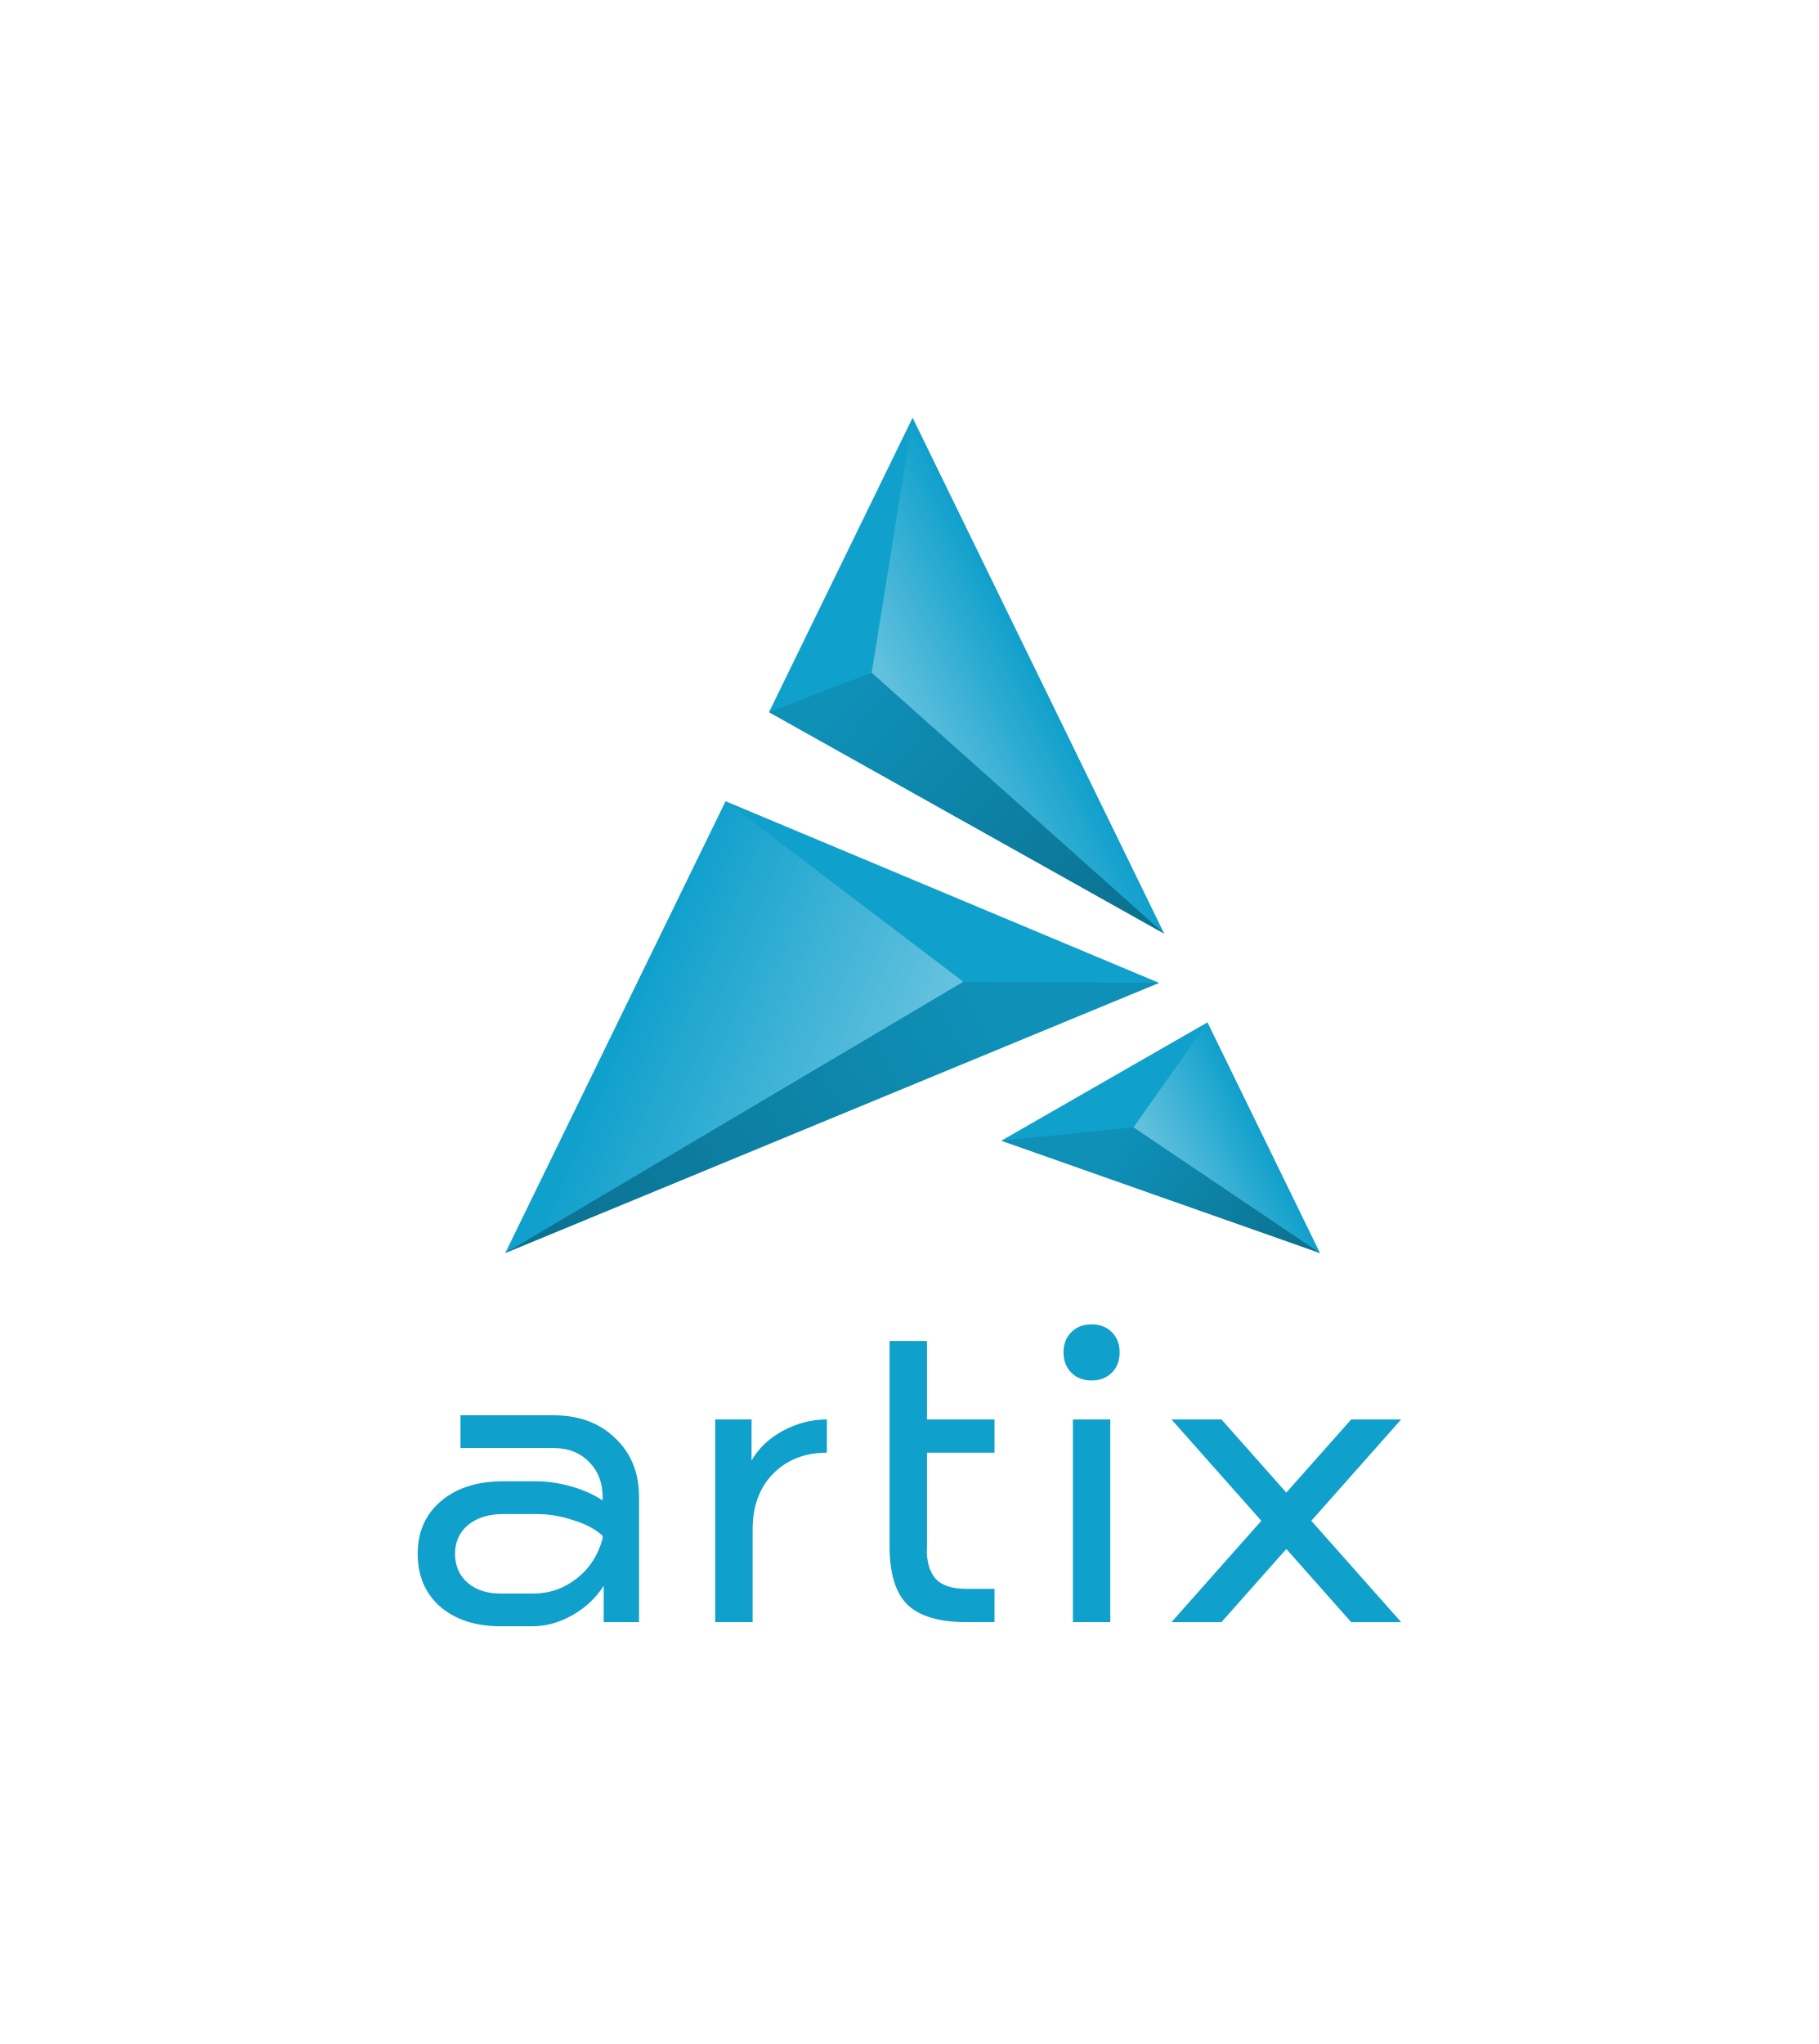
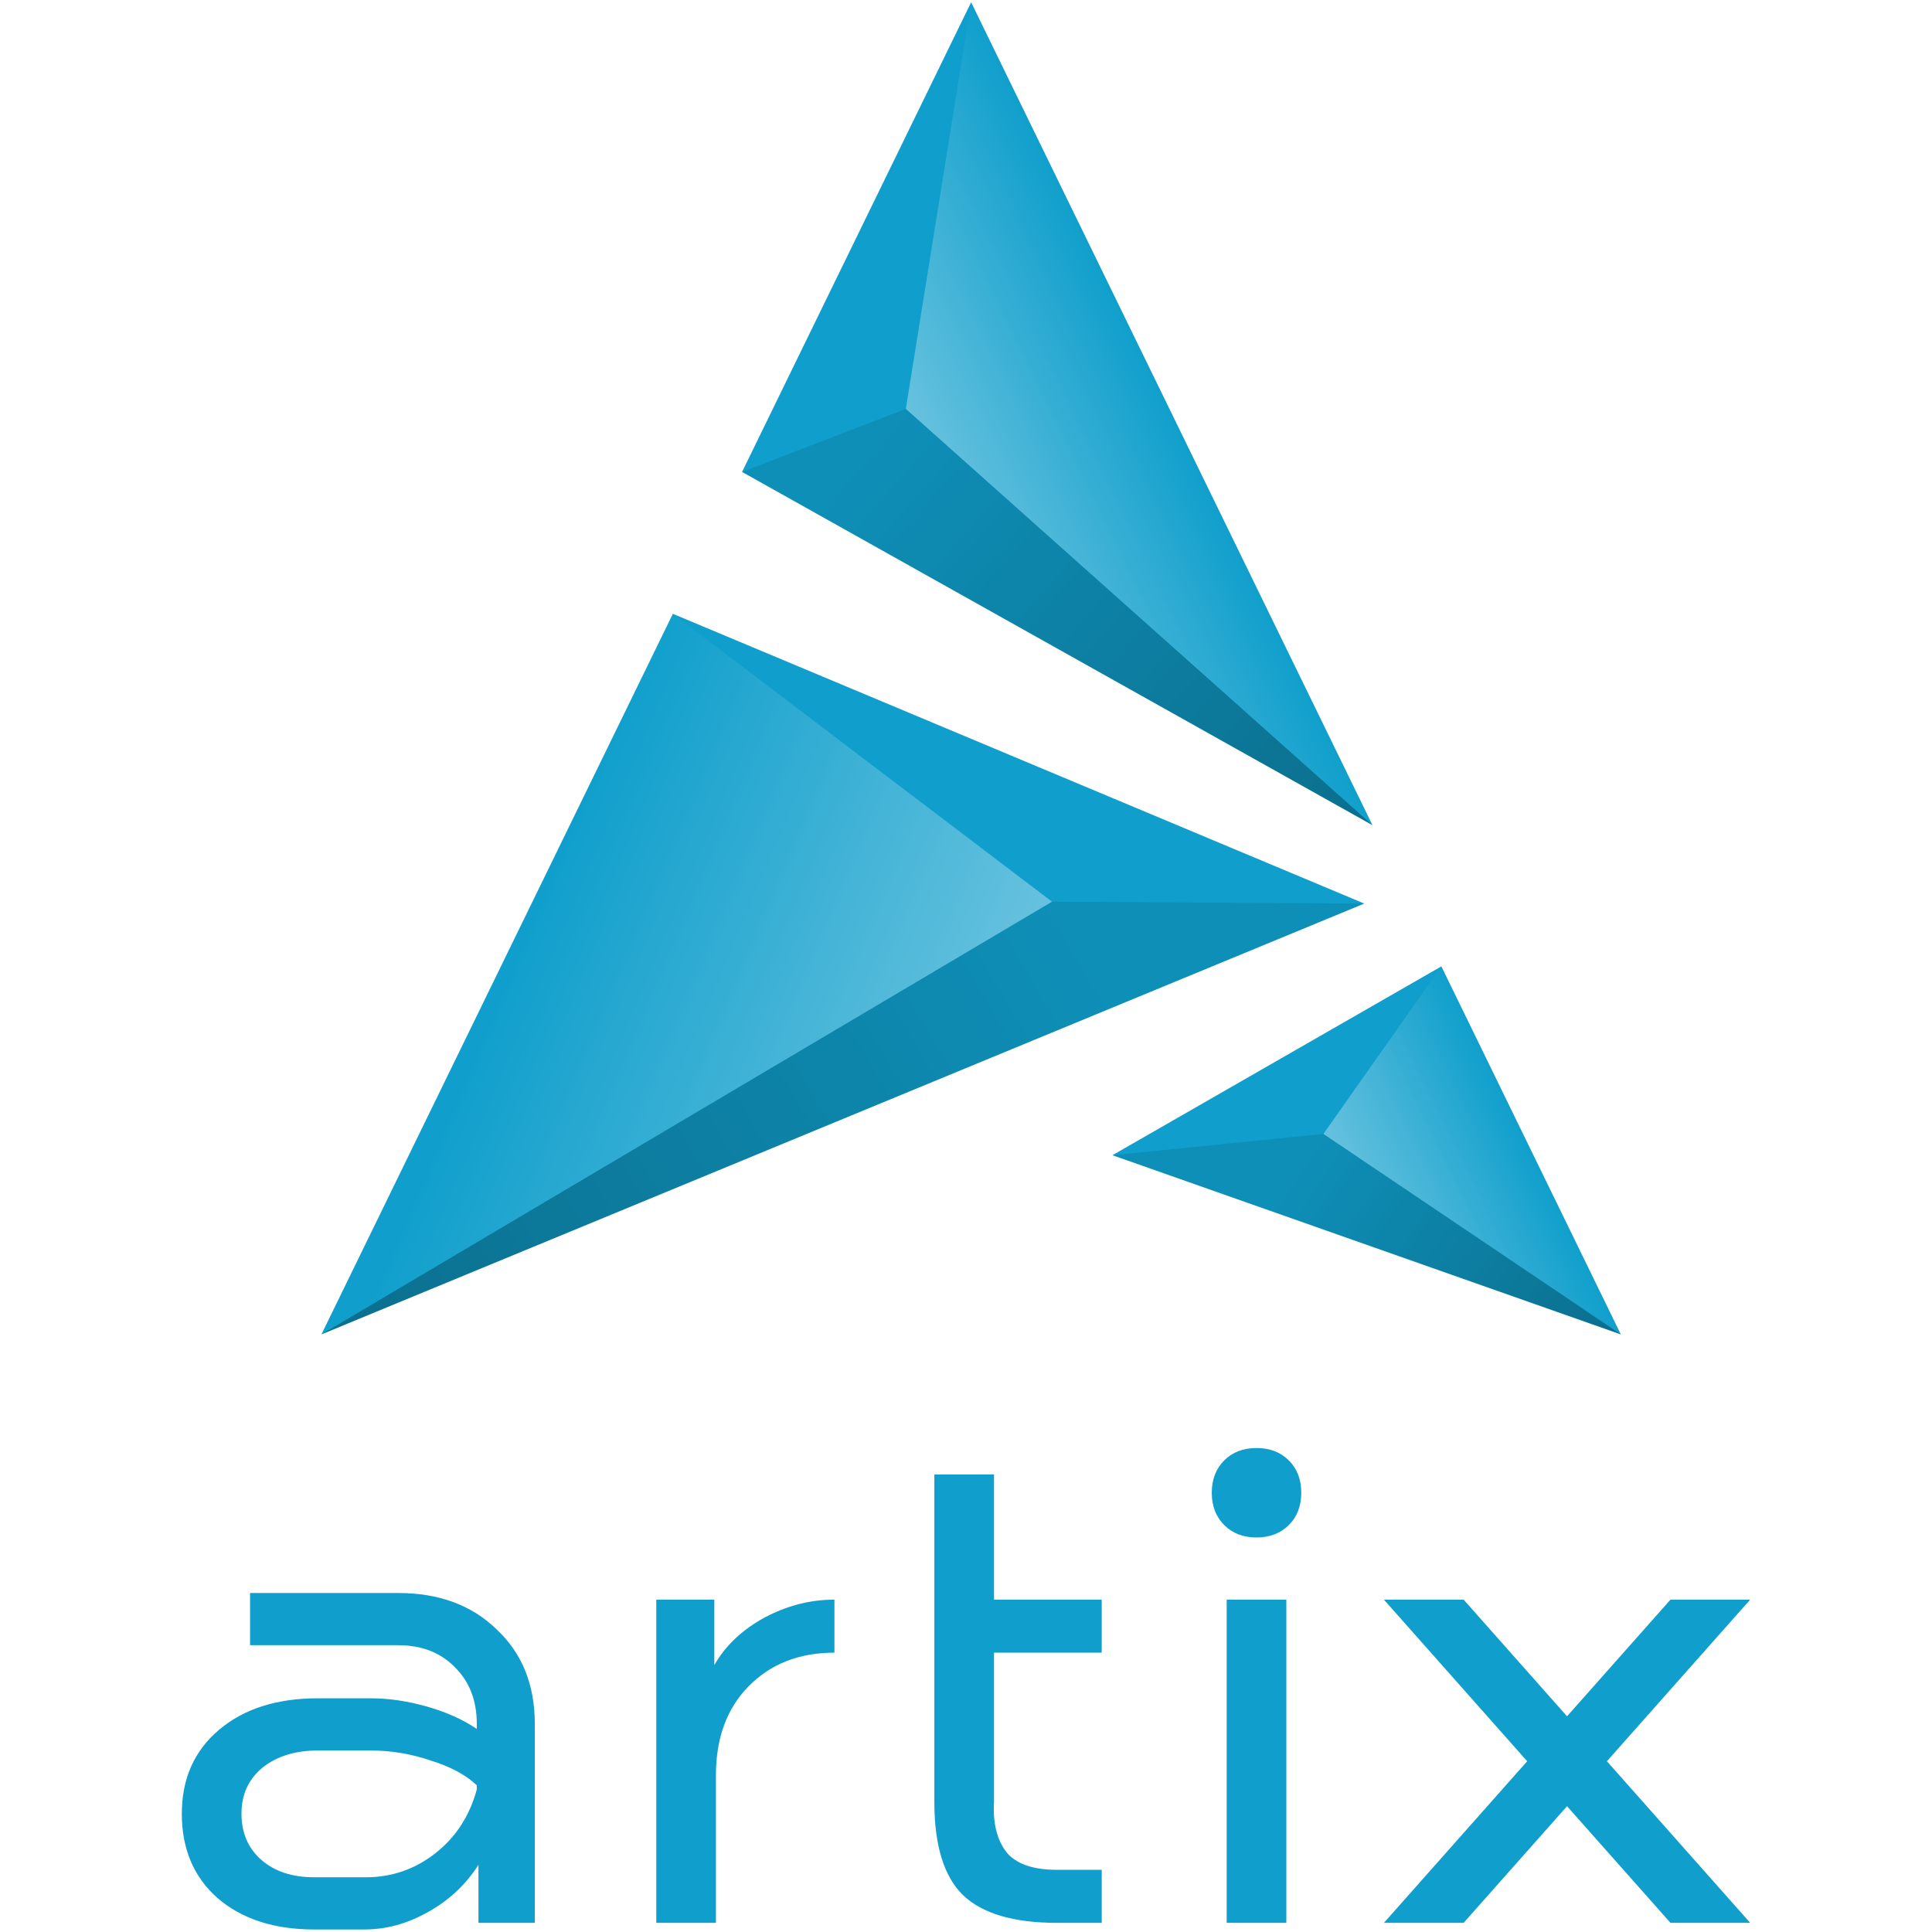
- <svg xmlns="http://www.w3.org/2000/svg" xmlns:xlink="http://www.w3.org/1999/xlink" width="101.739mm" height="114.325mm" viewBox="0 0 101.739 114.325" version="1.1" id="svg879">
-   <defs id="defs873">
-     <linearGradient id="linearGradient887">
-       <stop id="stop883" offset="0" style="stop-color:#ffffff;stop-opacity:0.365" />
-       <stop id="stop885" offset="1" style="stop-color:#ffffff;stop-opacity:0" />
+ <svg xmlns="http://www.w3.org/2000/svg" viewBox="0 0 256 255.97">
+   <defs>
+     <linearGradient id="f" x1="75.543" x2="81.2" y1="145.99" y2="143.23" gradientTransform="matrix(3.7776 0 0 3.7776 -110.02 -401.24)" gradientUnits="userSpaceOnUse">
+       <stop stop-color="#fff" stop-opacity=".365" offset="0" />
+       <stop stop-color="#fff" stop-opacity="0" offset="1" />
    </linearGradient>
-     <linearGradient id="linearGradient1849">
-       <stop style="stop-color:#000000;stop-opacity:0.102" offset="0" id="stop1845" />
-       <stop style="stop-color:#000000;stop-opacity:0.304" offset="1" id="stop1847" />
+     <linearGradient id="e" x1="105.83" x2="80.209" y1="15.354" y2="30.531" gradientTransform="matrix(3.7776 0 0 3.7776 -260.41 61.477)" gradientUnits="userSpaceOnUse">
+       <stop stop-opacity=".102" offset="0" />
+       <stop stop-opacity=".304" offset="1" />
    </linearGradient>
-     <linearGradient xlink:href="#linearGradient887" id="linearGradient1200-5-3" gradientUnits="userSpaceOnUse" gradientTransform="matrix(-1,0,0,1,119.2717,-25.2237)" x1="70.513" y1="62.847" x2="63.044" y2="59.204" />
-     <linearGradient xlink:href="#linearGradient887" id="linearGradient1200-8-9" gradientUnits="userSpaceOnUse" gradientTransform="translate(-16.6268,-7.93604)" x1="70.513" y1="62.847" x2="55.281" y2="56.394" />
-     <linearGradient xlink:href="#linearGradient1849" id="linearGradient1851-9-8-1-1" x1="70.725" y1="12.292" x2="81.158" y2="19.324" gradientUnits="userSpaceOnUse" gradientTransform="translate(-7.319303,50.76393)" />
-     <linearGradient xlink:href="#linearGradient1849" id="linearGradient1851-9-8-5" x1="70.725" y1="12.292" x2="87.092" y2="26.895" gradientUnits="userSpaceOnUse" gradientTransform="translate(-21.9657,25.33126)" />
-     <linearGradient xlink:href="#linearGradient1849" id="linearGradient1851-9-6" x1="105.834" y1="15.354" x2="80.209" y2="30.531" gradientUnits="userSpaceOnUse" gradientTransform="translate(-51.94843,39.55712)" />
-     <linearGradient gradientTransform="translate(-12.13721,-82.92978)" xlink:href="#linearGradient887" id="linearGradient881-3" x1="75.543" y1="145.986" x2="81.2" y2="143.227" gradientUnits="userSpaceOnUse" />
+     <linearGradient id="d" x1="70.725" x2="87.092" y1="12.292" y2="26.895" gradientTransform="matrix(3.7776 0 0 3.7776 -147.15 7.7366)" gradientUnits="userSpaceOnUse">
+       <stop stop-opacity=".102" offset="0" />
+       <stop stop-opacity=".304" offset="1" />
+     </linearGradient>
+     <linearGradient id="c" x1="70.725" x2="81.158" y1="12.292" y2="19.324" gradientTransform="matrix(3.7776 0 0 3.7776 -91.818 103.81)" gradientUnits="userSpaceOnUse">
+       <stop stop-opacity=".102" offset="0" />
+       <stop stop-opacity=".304" offset="1" />
+     </linearGradient>
+     <linearGradient id="b" x1="70.513" x2="55.281" y1="62.847" y2="56.394" gradientTransform="matrix(3.7776 0 0 3.7776 -126.98 -117.94)" gradientUnits="userSpaceOnUse">
+       <stop stop-color="#fff" stop-opacity=".365" offset="0" />
+       <stop stop-color="#fff" stop-opacity="0" offset="1" />
+     </linearGradient>
+     <linearGradient id="a" x1="70.513" x2="63.044" y1="62.847" y2="59.204" gradientTransform="matrix(-3.7776 0 0 3.7776 386.4 -183.24)" gradientUnits="userSpaceOnUse">
+       <stop stop-color="#fff" stop-opacity=".365" offset="0" />
+       <stop stop-color="#fff" stop-opacity="0" offset="1" />
+     </linearGradient>
  </defs>
-   <g id="layer1">
-     <path style="font-style:normal;font-variant:normal;font-weight:normal;font-stretch:normal;font-size:17.639px;line-height:1.25;font-family:'Bai Jamjuree';-inkscape-font-specification:'Bai Jamjuree';text-align:center;letter-spacing:0px;word-spacing:0px;text-anchor:middle;display:inline;fill:#10a0cc;fill-opacity:1;stroke:none;stroke-width:0.265" d="m 61.059,74.074 c -0.465,0 -0.842,0.145 -1.133,0.436 -0.291,0.291 -0.436,0.668 -0.436,1.133 0,0.465 0.145,0.842 0.436,1.133 0.291,0.291 0.668,0.436 1.133,0.436 0.465,0 0.844,-0.146 1.135,-0.436 0.291,-0.291 0.436,-0.668 0.436,-1.133 0,-0.465 -0.145,-0.843 -0.436,-1.133 -0.291,-0.291 -0.67,-0.436 -1.135,-0.436 z m -11.299,0.93 v 11.482 c 0,1.511 0.329,2.596 0.987,3.255 0.678,0.659 1.783,0.988 3.314,0.988 h 1.569 v -1.86 h -1.569 c -0.794,0 -1.366,-0.184 -1.714,-0.552 -0.329,-0.368 -0.548,-0.98 -0.494,-1.831 v -5.234 h 3.778 v -1.86 h -3.778 v -4.388 z m -24.002,4.156 v 1.831 h 5.192 c 0.833,0 1.501,0.261 2.005,0.784 0.504,0.504 0.756,1.162 0.756,1.976 v 0.176 c -0.484,-0.329 -1.065,-0.59 -1.743,-0.784 -0.678,-0.194 -1.338,-0.291 -1.977,-0.291 h -1.859 c -1.434,0 -2.587,0.368 -3.459,1.104 -0.872,0.736 -1.308,1.715 -1.308,2.945 0,1.23 0.417,2.219 1.25,2.956 0.853,0.736 1.986,1.104 3.4,1.104 h 1.744 c 0.775,0 1.522,-0.203 2.239,-0.61 0.736,-0.407 1.327,-0.96 1.772,-1.657 v 2.035 h 1.977 v -6.978 c 0,-1.376 -0.446,-2.48 -1.337,-3.313 -0.872,-0.853 -2.025,-1.279 -3.459,-1.279 z m 14.249,0.232 v 11.337 h 2.092 v -5.175 c 0,-1.298 0.378,-2.336 1.133,-3.111 0.775,-0.794 1.782,-1.191 3.022,-1.191 v -1.86 c -0.853,0 -1.675,0.213 -2.47,0.639 -0.775,0.426 -1.356,0.979 -1.744,1.657 v -2.296 z m 20.007,0 v 11.337 h 2.092 v -11.337 z m 5.515,0 5.026,5.669 -5.026,5.669 h 2.796 l 3.628,-4.092 3.628,4.092 h 2.796 l -5.026,-5.669 5.026,-5.669 h -2.796 l -3.628,4.092 -3.628,-4.092 z m -37.399,5.292 h 1.859 c 0.717,0 1.415,0.116 2.093,0.349 0.698,0.213 1.24,0.504 1.628,0.872 v 0.146 c -0.252,0.93 -0.736,1.677 -1.453,2.239 -0.717,0.562 -1.53,0.842 -2.441,0.842 h -1.803 c -0.775,0 -1.395,-0.203 -1.86,-0.61 -0.465,-0.407 -0.698,-0.95 -0.698,-1.619 0,-0.668 0.242,-1.201 0.727,-1.608 0.504,-0.407 1.153,-0.61 1.947,-0.61 z" id="path1153-2" />
-     <path id="path886-2" d="m 51.049,23.363 -8.035,16.474 22.112,12.389 z m -10.462,21.451 -12.327,25.274 36.578,-15.112 z m 26.956,12.367 -11.536,6.623 17.831,6.284 z" style="display:inline;fill:#10a0cc;fill-opacity:1;stroke:none;stroke-width:0.1;stroke-linecap:butt;stroke-linejoin:miter;stroke-miterlimit:4;stroke-dasharray:none;stroke-opacity:1" />
-     <path id="path947-6" d="m 63.405,63.056 4.138,-5.876 6.295,12.908 z" style="fill:url(#linearGradient881-3);fill-opacity:1;stroke:none;stroke-width:0.265px;stroke-linecap:butt;stroke-linejoin:miter;stroke-opacity:1" />
-     <path id="path1434-9-4-28" d="m 28.26,70.088 25.625,-15.177 10.953,0.065 z" style="fill:url(#linearGradient1851-9-6);fill-opacity:1;stroke:none;stroke-width:0.265px;stroke-linecap:butt;stroke-linejoin:miter;stroke-opacity:1" />
-     <path id="path1434-9-4-2-5" d="m 65.127,52.226 -22.112,-12.39 5.744,-2.213 z" style="fill:url(#linearGradient1851-9-8-5);fill-opacity:1;stroke:none;stroke-width:0.265px;stroke-linecap:butt;stroke-linejoin:miter;stroke-opacity:1" />
-     <path id="path1434-9-4-2-4-5" d="m 73.839,70.088 -17.831,-6.284 7.398,-0.747 z" style="fill:url(#linearGradient1851-9-8-1-1);fill-opacity:1;stroke:none;stroke-width:0.265px;stroke-linecap:butt;stroke-linejoin:miter;stroke-opacity:1" />
-     <path id="path1381-5-9-6" d="m 28.26,70.088 25.625,-15.177 -13.299,-10.098 z" style="fill:url(#linearGradient1200-8-9);fill-opacity:1;stroke:none;stroke-width:0.265px;stroke-linecap:butt;stroke-linejoin:miter;stroke-opacity:1" />
-     <path id="path1381-5-7-5" d="m 65.127,52.226 -16.368,-14.602 2.29,-14.261 z" style="fill:url(#linearGradient1200-5-3);fill-opacity:1;stroke:none;stroke-width:0.265px;stroke-linecap:butt;stroke-linejoin:miter;stroke-opacity:1" />
-   </g>
+   <path d="m166.49 191.87c-1.754 0-3.18 0.547-4.277 1.645-1.098 1.098-1.648 2.527-1.648 4.285 0 1.754 0.551 3.18 1.648 4.277 1.098 1.098 2.523 1.648 4.277 1.648 1.758 0 3.191-0.551 4.289-1.648s1.645-2.523 1.645-4.277c0-1.758-0.547-3.188-1.645-4.285s-2.531-1.645-4.289-1.645zm-42.684 3.512v43.375c0 5.711 1.242 9.809 3.731 12.297 2.562 2.488 6.734 3.734 12.52 3.734h5.926v-7.027h-5.926c-3.004 0-5.16-0.695-6.477-2.086-1.246-1.391-2.07-3.703-1.867-6.918v-19.77h14.27v-7.027h-14.27v-16.578zm-90.672 15.699v6.918h19.613c3.144 0 5.672 0.988 7.574 2.965 1.902 1.902 2.856 4.391 2.856 7.465v0.664c-1.828-1.242-4.023-2.227-6.586-2.961-2.562-0.73-5.055-1.098-7.469-1.098h-7.027c-5.414 0-9.77 1.387-13.062 4.168-3.297 2.781-4.941 6.481-4.941 11.129 0 4.644 1.574 8.383 4.723 11.164 3.219 2.781 7.5 4.172 12.844 4.172h6.586c2.93 0 5.75-0.77 8.457-2.309 2.781-1.535 5.012-3.625 6.695-6.258v7.688h7.469v-26.359c0-5.195-1.684-9.367-5.051-12.516-3.297-3.223-7.652-4.832-13.066-4.832zm53.828 0.879v42.828h7.902v-19.551c0-4.902 1.43-8.82 4.285-11.75 2.926-3 6.731-4.5 11.418-4.5v-7.027c-3.223 0-6.332 0.805-9.332 2.414-2.93 1.613-5.125 3.699-6.586 6.262v-8.676zm75.578 0v42.828h7.906v-42.828zm20.836 0 18.984 21.414-18.984 21.414h10.562l13.703-15.457 13.707 15.457h10.562l-18.984-21.414 18.984-21.414h-10.562l-13.707 15.457-13.703-15.457zm-141.28 19.992h7.027c2.707 0 5.344 0.438 7.906 1.316 2.633 0.805 4.684 1.902 6.148 3.293v0.547c-0.953 3.516-2.781 6.336-5.488 8.457-2.711 2.125-5.781 3.184-9.223 3.184h-6.809c-2.93 0-5.269-0.766-7.027-2.305-1.754-1.535-2.633-3.59-2.633-6.113 0-2.527 0.914-4.539 2.742-6.074 1.902-1.539 4.356-2.305 7.356-2.305z" fill="#109fcc" />
+   <path d="m128.68 0.301-30.352 62.23 83.531 46.805zm-39.523 81.031-46.566 95.48 138.18-57.086zm101.83 46.719-43.582 25.02 67.363 23.742z" fill="#109fcc" />
+   <path d="m175.36 150.25 15.633-22.199 23.781 48.762z" fill="url(#f)" />
+   <path d="m42.59 176.81 96.805-57.332 41.375 0.246z" fill="url(#e)" />
+   <path d="m181.86 109.34-83.531-46.805 21.699-8.359z" fill="url(#d)" />
+   <path d="m214.77 176.81-67.363-23.742 27.949-2.82z" fill="url(#c)" />
+   <path d="m42.59 176.81 96.805-57.332-50.238-38.145z" fill="url(#b)" />
+   <path d="m181.86 109.34-61.832-55.164 8.652-53.871z" fill="url(#a)" />
</svg>
